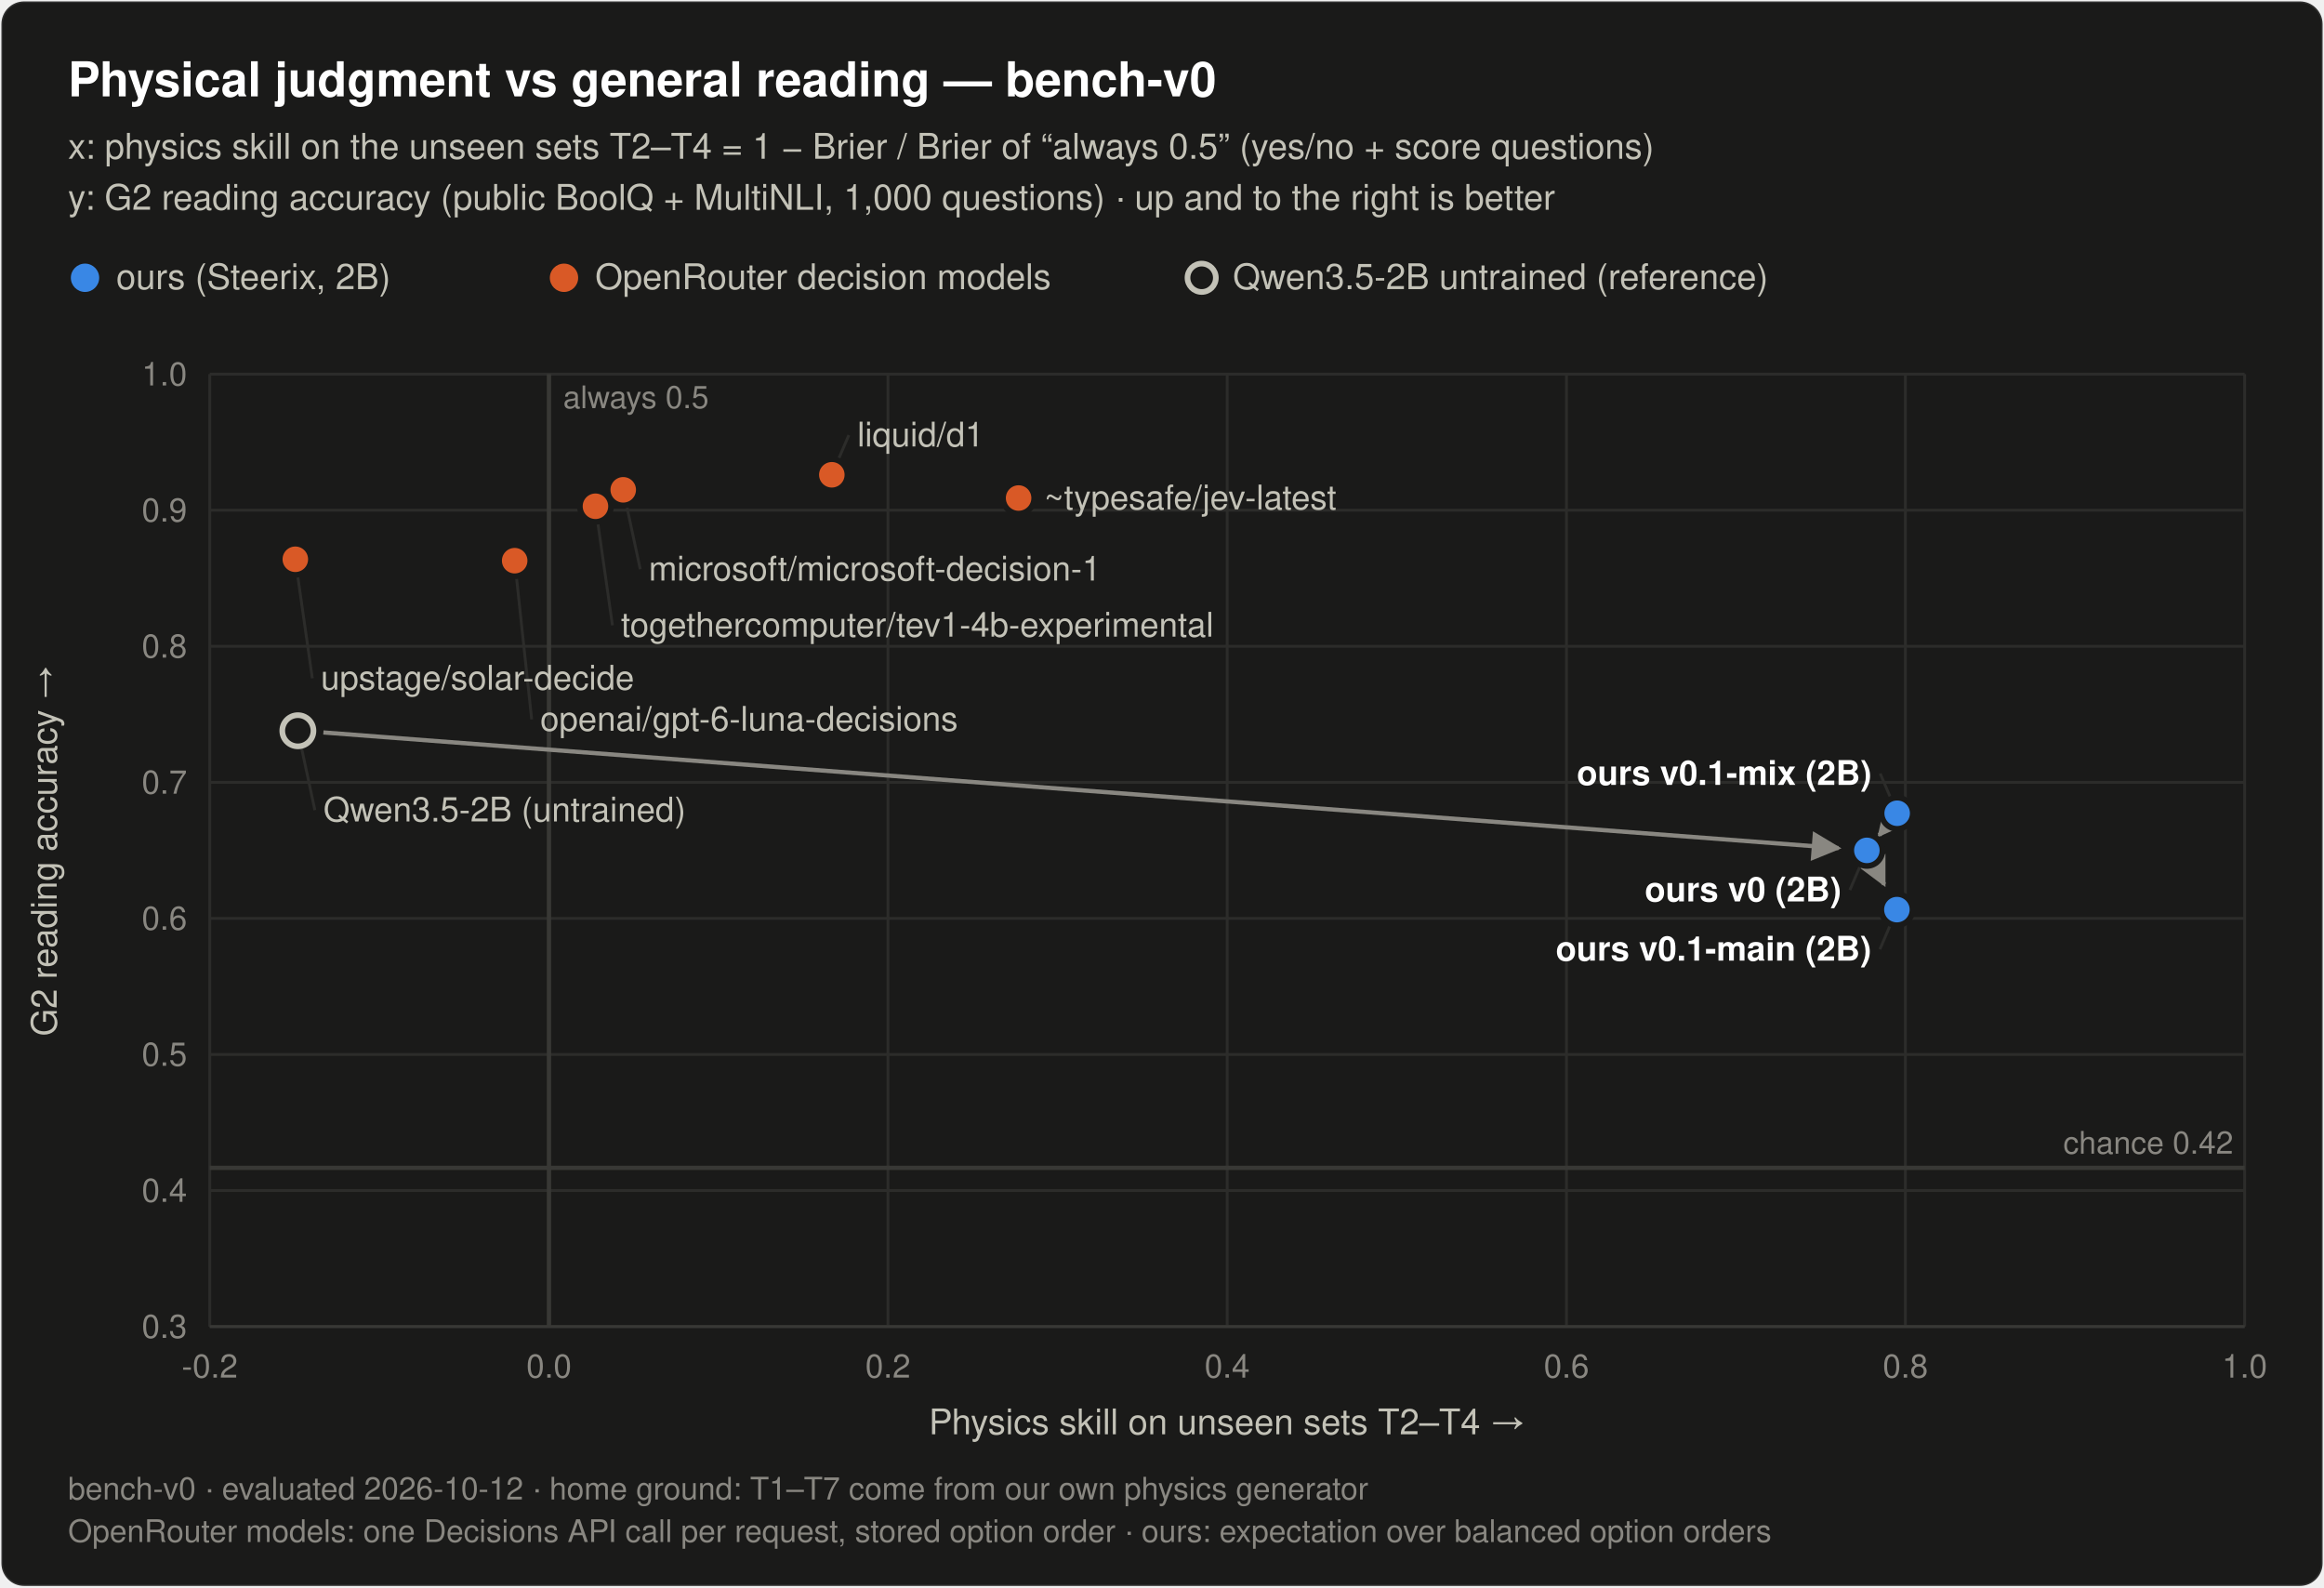
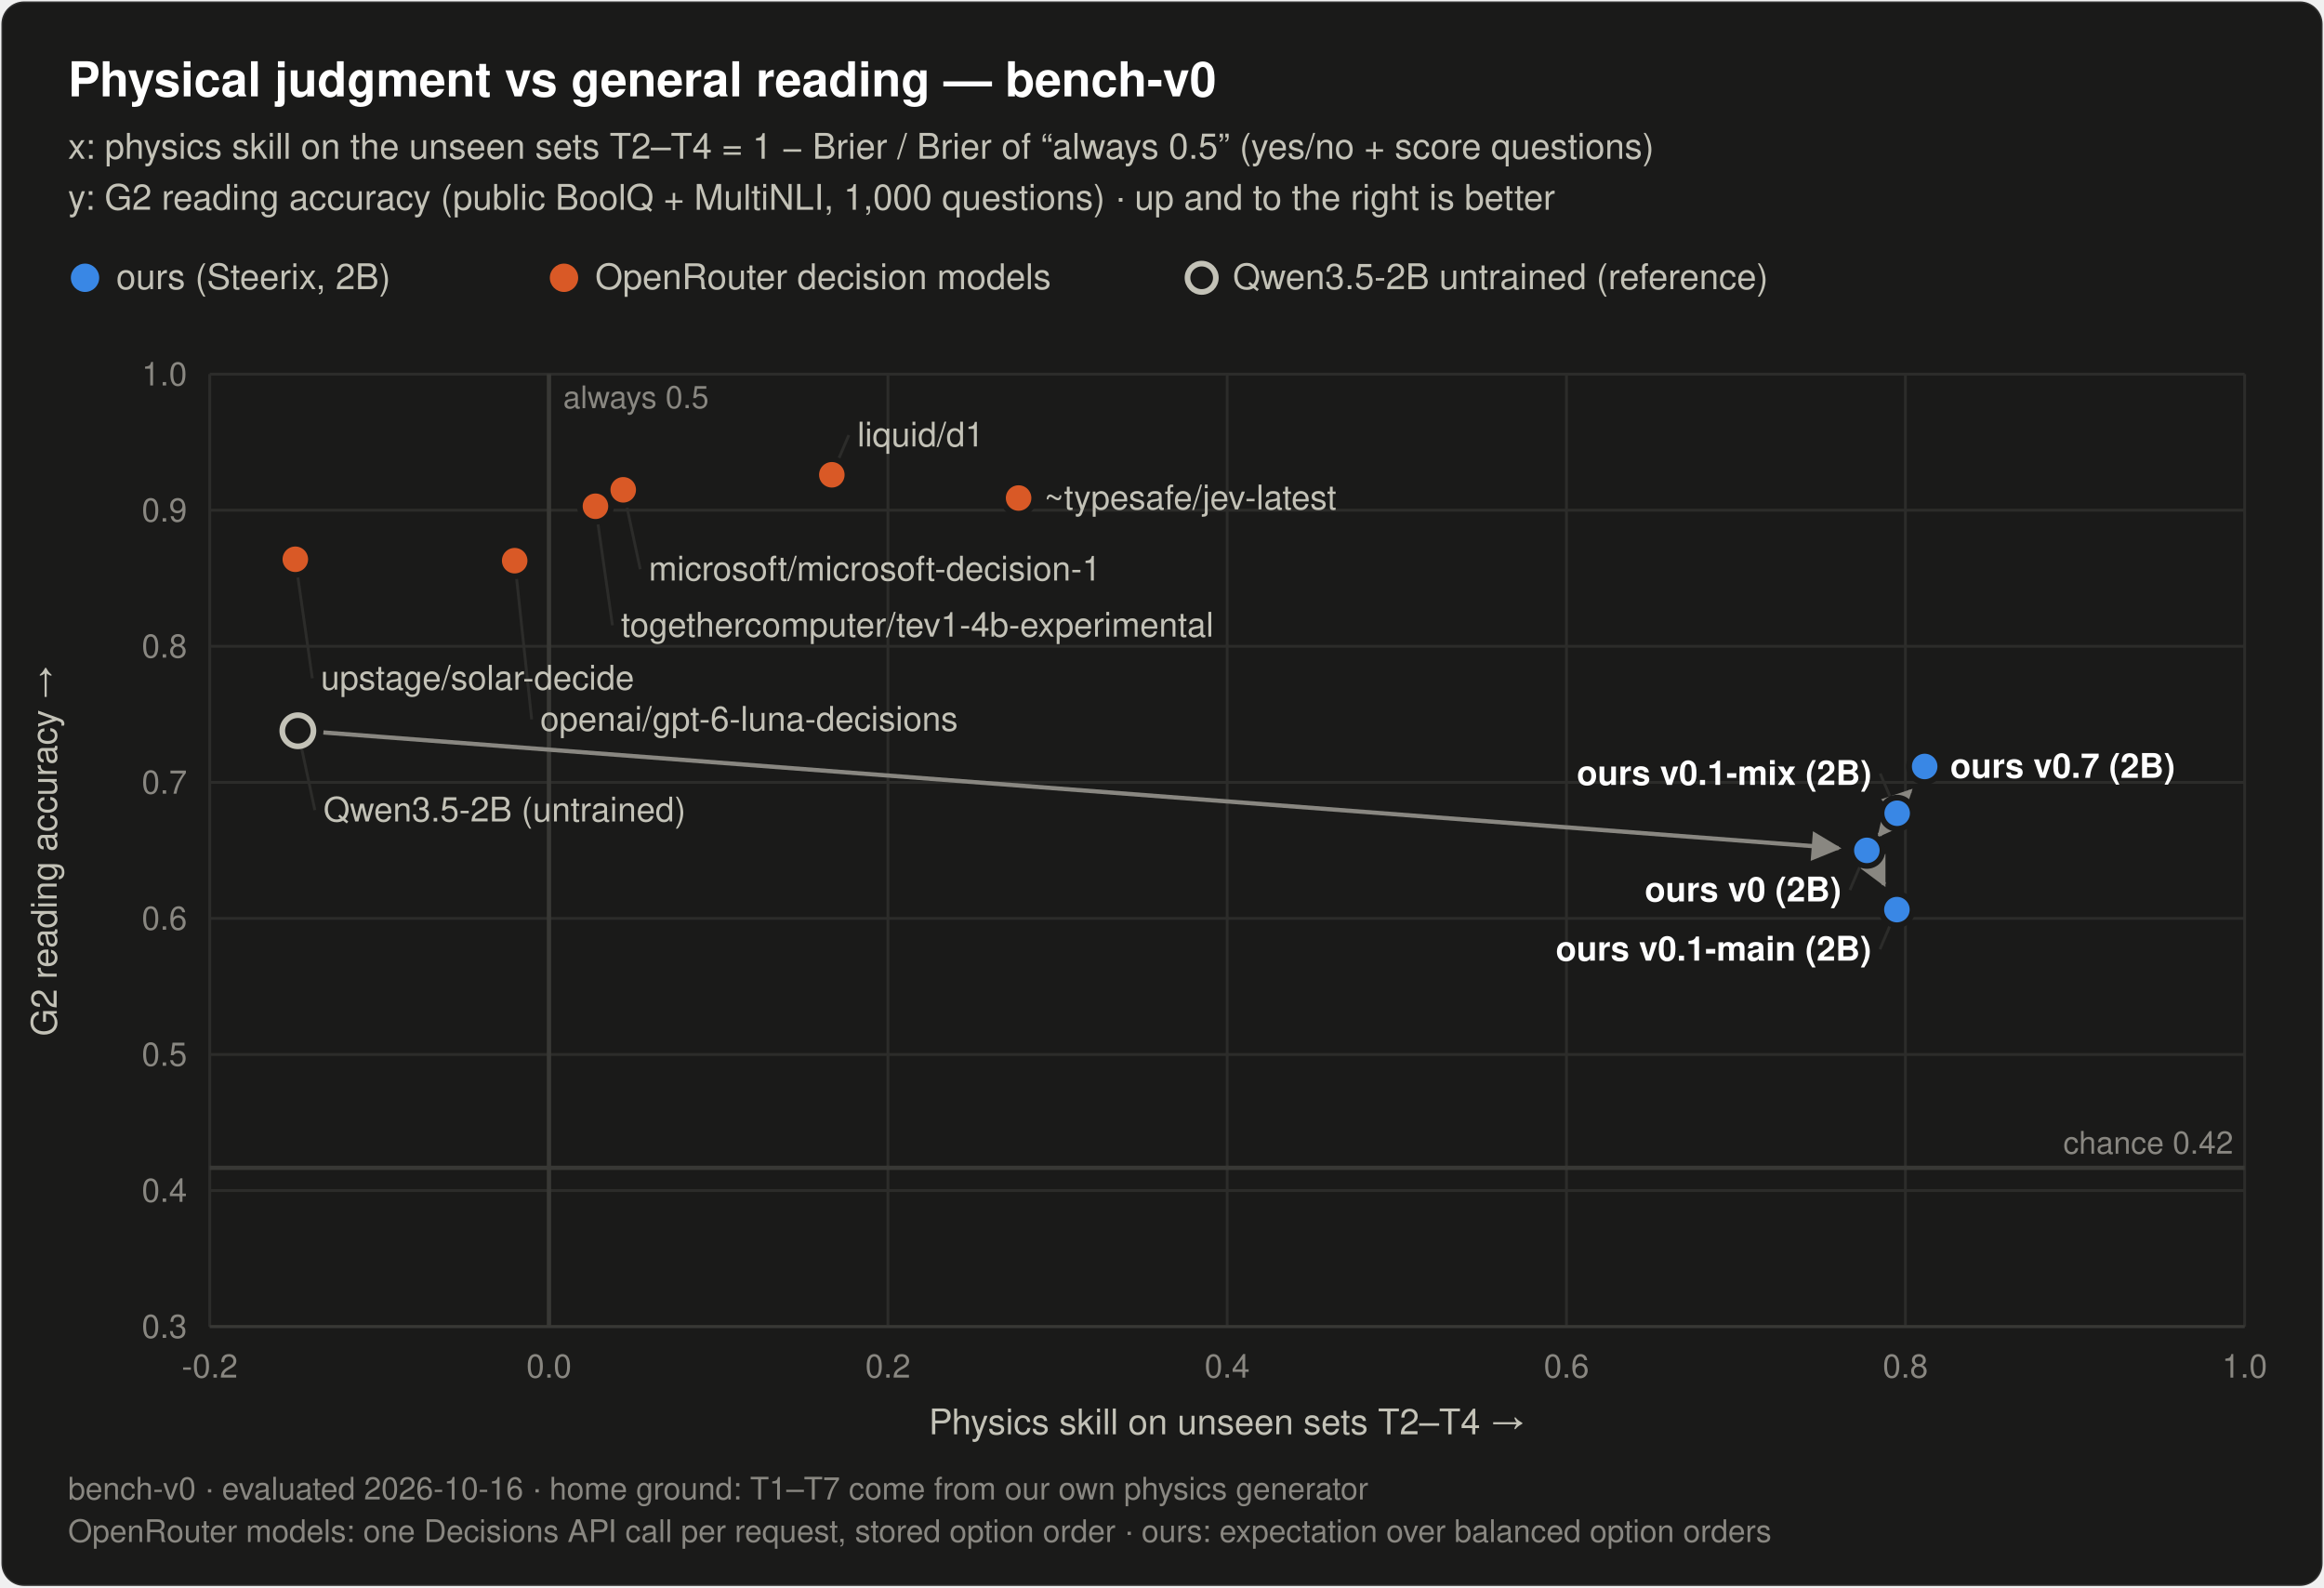
<svg xmlns="http://www.w3.org/2000/svg" width="820" height="560" viewBox="0 0 820 560" role="img" aria-labelledby="t d" font-family="system-ui, -apple-system, &quot;Segoe UI&quot;, Helvetica, Arial, sans-serif">
  <rect x="0.5" y="0.5" width="819" height="559" rx="8" fill="#1a1a19" stroke="rgba(255,255,255,0.10)" />
  <text x="24" y="34" font-size="17" font-weight="600" fill="#ffffff">Physical judgment vs general reading — bench-v0</text>
  <text x="24" y="56" font-size="12.5" fill="#c3c2b7">x: physics skill on the unseen sets T2–T4 = 1 − Brier / Brier of “always 0.5” (yes/no + score questions)</text>
  <text x="24" y="74" font-size="12.5" fill="#c3c2b7">y: G2 reading accuracy (public BoolQ + MultiNLI, 1,000 questions) · up and to the right is better</text>
  <circle cx="30" cy="98" r="5" fill="#3987e5" />
  <text x="41" y="102" font-size="12.5" fill="#c3c2b7">ours (Steerix, 2B)</text>
  <circle cx="199.0" cy="98" r="5" fill="#d95926" />
  <text x="210.0" y="102" font-size="12.5" fill="#c3c2b7">OpenRouter decision models</text>
  <circle cx="424.0" cy="98" r="5" fill="#1a1a19" stroke="#c3c2b7" stroke-width="2" />
  <text x="435.0" y="102" font-size="12.5" fill="#c3c2b7">Qwen3.5-2B untrained (reference)</text>
  <line x1="74.0" y1="132" x2="74.0" y2="468" stroke="#2c2c2a" stroke-width="1" />
  <text x="74.0" y="486" text-anchor="middle" font-size="11.5" fill="#898781" style="font-variant-numeric: tabular-nums">-0.2</text>
  <line x1="193.7" y1="132" x2="193.7" y2="468" stroke="#2c2c2a" stroke-width="1" />
  <text x="193.7" y="486" text-anchor="middle" font-size="11.5" fill="#898781" style="font-variant-numeric: tabular-nums">0.0</text>
  <line x1="313.3" y1="132" x2="313.3" y2="468" stroke="#2c2c2a" stroke-width="1" />
  <text x="313.3" y="486" text-anchor="middle" font-size="11.5" fill="#898781" style="font-variant-numeric: tabular-nums">0.2</text>
  <line x1="433.0" y1="132" x2="433.0" y2="468" stroke="#2c2c2a" stroke-width="1" />
  <text x="433.0" y="486" text-anchor="middle" font-size="11.5" fill="#898781" style="font-variant-numeric: tabular-nums">0.4</text>
  <line x1="552.7" y1="132" x2="552.7" y2="468" stroke="#2c2c2a" stroke-width="1" />
  <text x="552.7" y="486" text-anchor="middle" font-size="11.5" fill="#898781" style="font-variant-numeric: tabular-nums">0.6</text>
  <line x1="672.3" y1="132" x2="672.3" y2="468" stroke="#2c2c2a" stroke-width="1" />
  <text x="672.3" y="486" text-anchor="middle" font-size="11.5" fill="#898781" style="font-variant-numeric: tabular-nums">0.8</text>
  <line x1="792.0" y1="132" x2="792.0" y2="468" stroke="#2c2c2a" stroke-width="1" />
  <text x="792.0" y="486" text-anchor="middle" font-size="11.5" fill="#898781" style="font-variant-numeric: tabular-nums">1.0</text>
  <line x1="74" y1="468.0" x2="792" y2="468.0" stroke="#2c2c2a" stroke-width="1" />
  <text x="66" y="472.0" text-anchor="end" font-size="11.5" fill="#898781" style="font-variant-numeric: tabular-nums">0.3</text>
  <line x1="74" y1="420.0" x2="792" y2="420.0" stroke="#2c2c2a" stroke-width="1" />
  <text x="66" y="424.0" text-anchor="end" font-size="11.5" fill="#898781" style="font-variant-numeric: tabular-nums">0.4</text>
  <line x1="74" y1="372.0" x2="792" y2="372.0" stroke="#2c2c2a" stroke-width="1" />
  <text x="66" y="376.0" text-anchor="end" font-size="11.5" fill="#898781" style="font-variant-numeric: tabular-nums">0.5</text>
  <line x1="74" y1="324.0" x2="792" y2="324.0" stroke="#2c2c2a" stroke-width="1" />
  <text x="66" y="328.0" text-anchor="end" font-size="11.5" fill="#898781" style="font-variant-numeric: tabular-nums">0.6</text>
  <line x1="74" y1="276.0" x2="792" y2="276.0" stroke="#2c2c2a" stroke-width="1" />
  <text x="66" y="280.0" text-anchor="end" font-size="11.5" fill="#898781" style="font-variant-numeric: tabular-nums">0.7</text>
  <line x1="74" y1="228.0" x2="792" y2="228.0" stroke="#2c2c2a" stroke-width="1" />
  <text x="66" y="232.0" text-anchor="end" font-size="11.5" fill="#898781" style="font-variant-numeric: tabular-nums">0.8</text>
  <line x1="74" y1="180.0" x2="792" y2="180.0" stroke="#2c2c2a" stroke-width="1" />
  <text x="66" y="184.0" text-anchor="end" font-size="11.5" fill="#898781" style="font-variant-numeric: tabular-nums">0.9</text>
  <line x1="74" y1="132.0" x2="792" y2="132.0" stroke="#2c2c2a" stroke-width="1" />
  <text x="66" y="136.0" text-anchor="end" font-size="11.5" fill="#898781" style="font-variant-numeric: tabular-nums">1.0</text>
  <line x1="74" y1="468" x2="792" y2="468" stroke="#383835" stroke-width="1" />
  <line x1="193.7" y1="132" x2="193.7" y2="468" stroke="#383835" stroke-width="1.5" />
  <text x="198.7" y="144" font-size="11" fill="#898781">always 0.5</text>
  <line x1="74" y1="412.0" x2="792" y2="412.0" stroke="#383835" stroke-width="1.5" />
  <text x="788" y="407.0" text-anchor="end" font-size="11" fill="#898781">chance 0.42</text>
  <text x="433" y="506" text-anchor="middle" font-size="12.5" fill="#c3c2b7">Physics skill on unseen sets T2–T4 →</text>
  <text x="20" y="300" text-anchor="middle" font-size="12.5" fill="#c3c2b7" transform="rotate(-90 20 300)">G2 reading accuracy →</text>
  <defs>
    <marker id="arrow-dark" viewBox="0 0 10 10" refX="9" refY="5" markerWidth="7" markerHeight="7" orient="auto-start-reverse">
      <path d="M0,0 L10,5 L0,10 z" fill="#898781" />
    </marker>
  </defs>
  <line x1="114.1" y1="258.4" x2="648.7" y2="299.2" stroke="#898781" stroke-width="1.5" marker-end="url(#arrow-dark)" />
  <line x1="662.8" y1="308.0" x2="664.8" y2="312.0" stroke="#898781" stroke-width="1.5" marker-end="url(#arrow-dark)" />
  <line x1="664.4" y1="293.0" x2="663.1" y2="294.6" stroke="#898781" stroke-width="1.5" marker-end="url(#arrow-dark)" />
+   <line x1="674.0" y1="279.1" x2="674.1" y2="279.0" stroke="#898781" stroke-width="1.5" marker-end="url(#arrow-dark)" />
  <line x1="105.1" y1="257.8" x2="111.1" y2="285.8" stroke="#2c2c2a" stroke-width="1" />
  <circle cx="105.1" cy="257.8" r="5.5" fill="#1a1a19" stroke="#c3c2b7" stroke-width="2" />
  <text x="114.1" y="289.8" text-anchor="start" font-size="12" fill="#c3c2b7">Qwen3.5-2B (untrained)</text>
  <line x1="658.7" y1="300.0" x2="652.7" y2="314.0" stroke="#2c2c2a" stroke-width="1" />
  <circle cx="658.7" cy="300.0" r="5.5" fill="#3987e5" stroke="#1a1a19" stroke-width="2" />
  <text x="649.7" y="318.0" text-anchor="end" font-size="12" fill="#ffffff" font-weight="600">ours v0 (2B)</text>
  <line x1="669.3" y1="320.9" x2="663.3" y2="334.9" stroke="#2c2c2a" stroke-width="1" />
  <circle cx="669.3" cy="320.9" r="5.5" fill="#3987e5" stroke="#1a1a19" stroke-width="2" />
  <text x="660.3" y="338.9" text-anchor="end" font-size="12" fill="#ffffff" font-weight="600">ours v0.1-main (2B)</text>
  <line x1="669.4" y1="286.9" x2="663.4" y2="272.9" stroke="#2c2c2a" stroke-width="1" />
  <circle cx="669.4" cy="286.9" r="5.5" fill="#3987e5" stroke="#1a1a19" stroke-width="2" />
  <text x="660.4" y="276.9" text-anchor="end" font-size="12" fill="#ffffff" font-weight="600">ours v0.1-mix (2B)</text>
+   <circle cx="679.1" cy="270.4" r="5.5" fill="#3987e5" stroke="#1a1a19" stroke-width="2" />
+   <text x="688.1" y="274.4" text-anchor="start" font-size="12" fill="#ffffff" font-weight="600">ours v0.7 (2B)</text>
  <line x1="293.5" y1="167.5" x2="299.5" y2="153.5" stroke="#2c2c2a" stroke-width="1" />
  <circle cx="293.5" cy="167.5" r="5.5" fill="#d95926" stroke="#1a1a19" stroke-width="2" />
  <text x="302.5" y="157.5" text-anchor="start" font-size="12" fill="#c3c2b7">liquid/d1</text>
  <line x1="219.9" y1="172.8" x2="225.9" y2="200.8" stroke="#2c2c2a" stroke-width="1" />
  <circle cx="219.9" cy="172.8" r="5.5" fill="#d95926" stroke="#1a1a19" stroke-width="2" />
  <text x="228.9" y="204.8" text-anchor="start" font-size="12" fill="#c3c2b7">microsoft/microsoft-decision-1</text>
  <line x1="181.6" y1="197.8" x2="187.6" y2="253.8" stroke="#2c2c2a" stroke-width="1" />
  <circle cx="181.6" cy="197.8" r="5.5" fill="#d95926" stroke="#1a1a19" stroke-width="2" />
  <text x="190.6" y="257.8" text-anchor="start" font-size="12" fill="#c3c2b7">openai/gpt-6-luna-decisions</text>
  <circle cx="359.4" cy="175.7" r="5.5" fill="#d95926" stroke="#1a1a19" stroke-width="2" />
  <text x="368.4" y="179.7" text-anchor="start" font-size="12" fill="#c3c2b7">~typesafe/jev-latest</text>
  <line x1="210.1" y1="178.6" x2="216.1" y2="220.6" stroke="#2c2c2a" stroke-width="1" />
  <circle cx="210.1" cy="178.6" r="5.5" fill="#d95926" stroke="#1a1a19" stroke-width="2" />
  <text x="219.1" y="224.6" text-anchor="start" font-size="12" fill="#c3c2b7">togethercomputer/tev1-4b-experimental</text>
  <line x1="104.2" y1="197.3" x2="110.2" y2="239.3" stroke="#2c2c2a" stroke-width="1" />
  <circle cx="104.2" cy="197.3" r="5.5" fill="#d95926" stroke="#1a1a19" stroke-width="2" />
  <text x="113.2" y="243.3" text-anchor="start" font-size="12" fill="#c3c2b7">upstage/solar-decide</text>
  <text x="24" y="544" font-size="11" fill="#898781">OpenRouter models: one Decisions API call per request, stored option order · ours: expectation over balanced option orders</text>
-   <text x="24" y="529" font-size="11" fill="#898781">bench-v0 · evaluated 2026-10-12 · home ground: T1–T7 come from our own physics generator</text>
+   <text x="24" y="529" font-size="11" fill="#898781">bench-v0 · evaluated 2026-10-16 · home ground: T1–T7 come from our own physics generator</text>
</svg>
